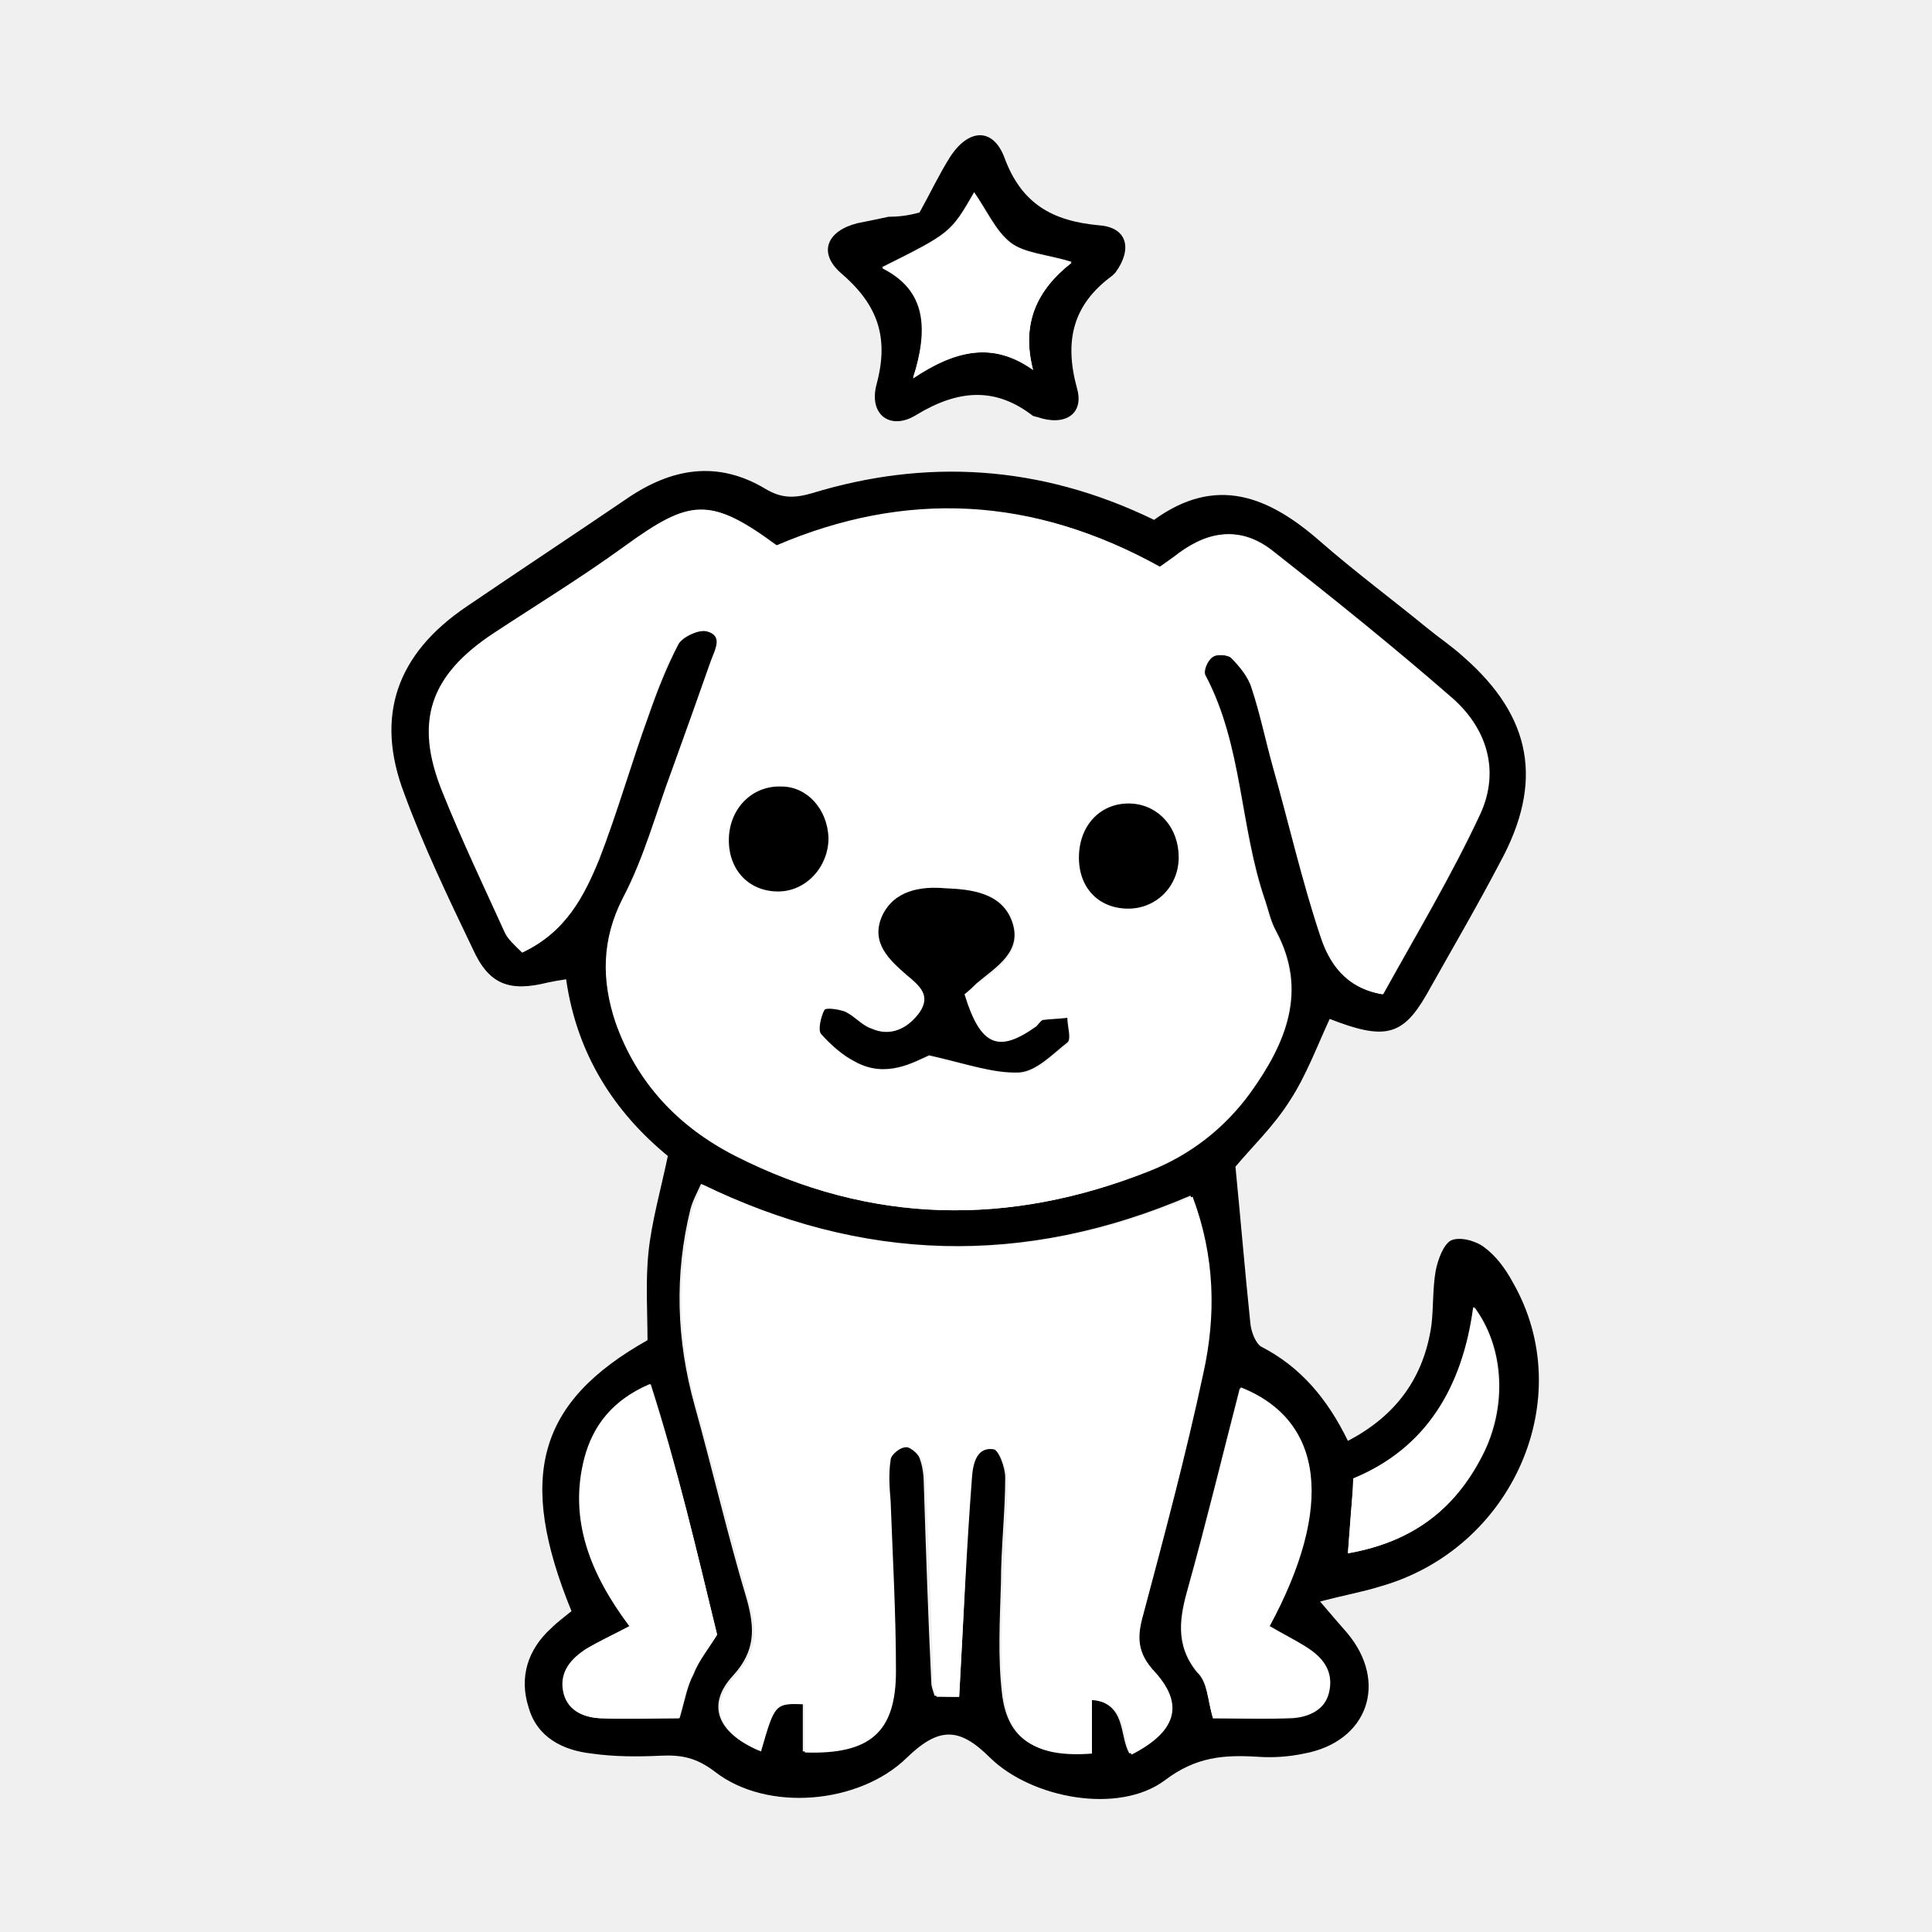
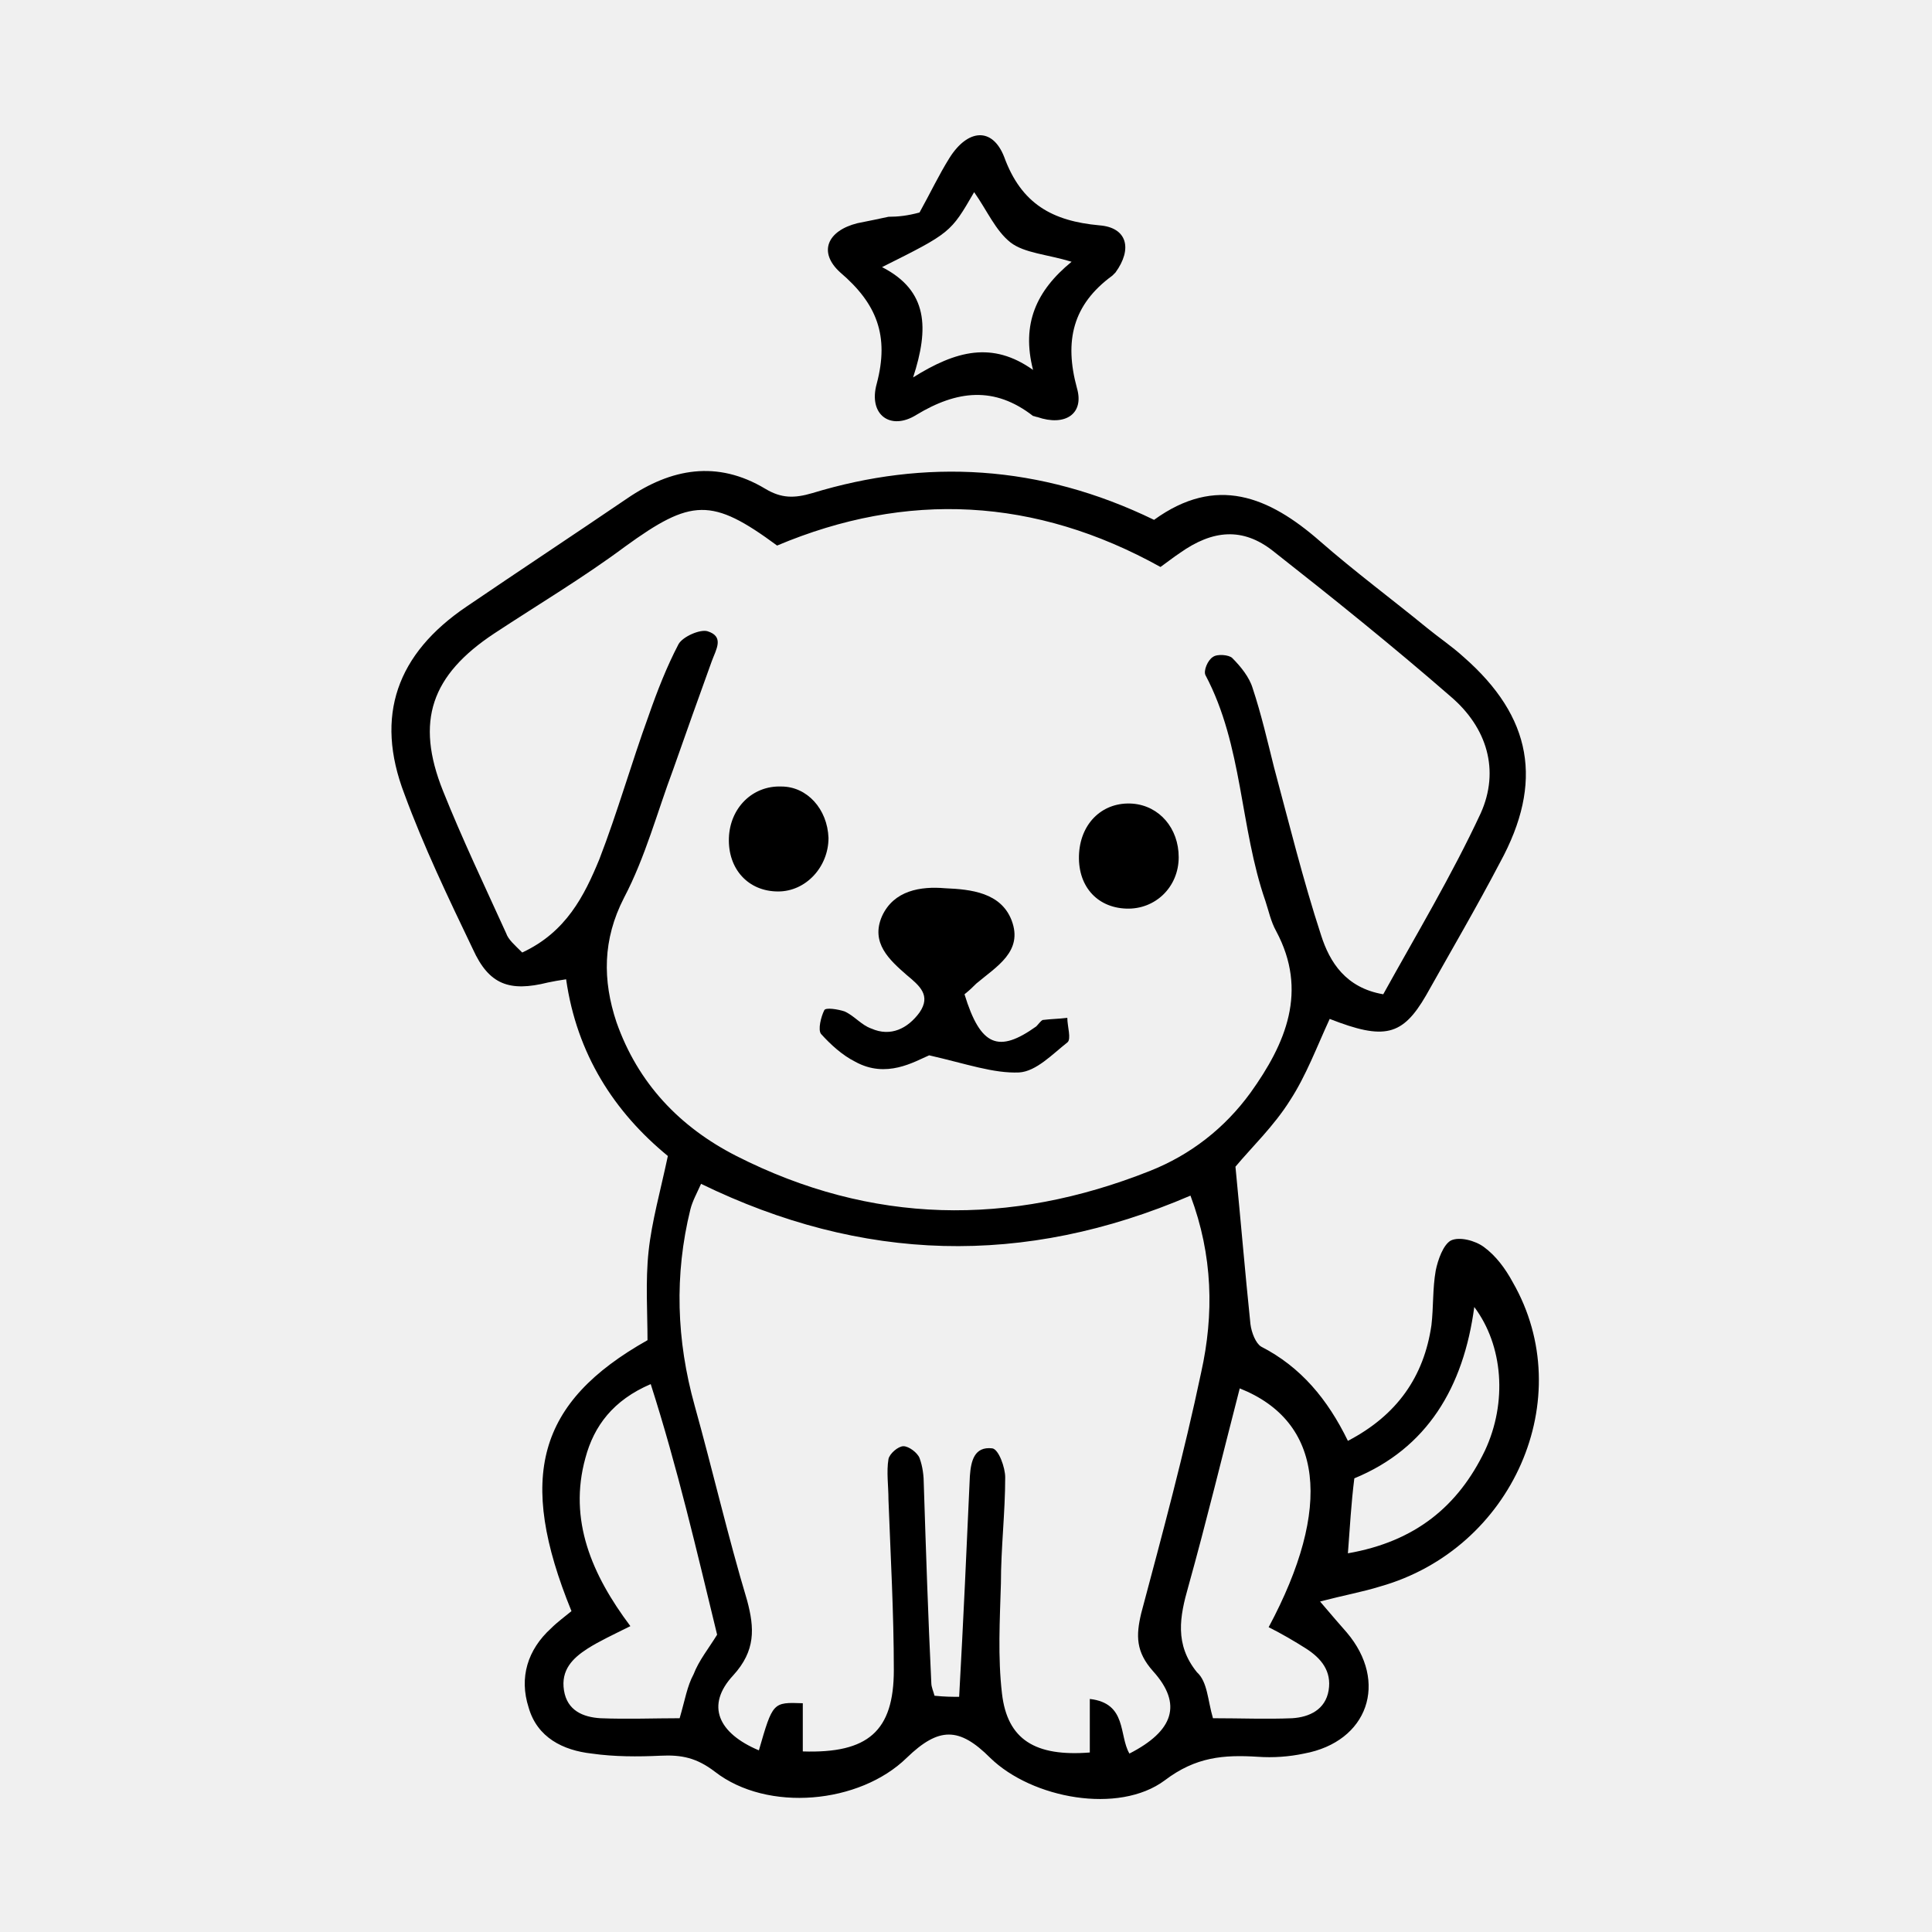
<svg xmlns="http://www.w3.org/2000/svg" viewBox="683.438 343.958 180.403 180.403">
  <g>
    <path d="M791.2,392.5c5.8-4.2,10.7-2.2,15.5,2c3.2,2.8,6.7,5.4,10,8.1c1.1,0.9,2.3,1.7,3.4,2.7c6.4,5.6,7.5,11.7,3.4,19.2   c-2.2,4.2-4.6,8.3-6.9,12.4c-2.2,3.8-3.9,4.2-9,2.2c-1.2,2.6-2.2,5.3-3.7,7.6c-1.5,2.4-3.6,4.4-5.1,6.2c0.5,5.1,0.9,9.9,1.4,14.7   c0.1,0.8,0.5,1.8,1,2.1c3.7,1.9,6.2,4.9,8.1,8.8c4.6-2.4,7.1-6,7.8-10.8c0.2-1.7,0.1-3.4,0.4-5.1c0.2-1,0.7-2.4,1.4-2.8   c0.8-0.4,2.3,0,3.1,0.6c1.1,0.8,2,2,2.7,3.3c6.2,10.8,0,24.9-12.4,28.4c-1.6,0.5-3.3,0.8-5.6,1.4c1.1,1.3,1.8,2.1,2.5,2.9   c3.9,4.6,2,10.2-4,11.3c-1.4,0.3-2.9,0.4-4.3,0.3c-3.2-0.2-5.8,0-8.7,2.2c-4.3,3.2-12.4,1.7-16.3-2.1c-2.9-2.9-4.8-2.9-7.8,0   c-4.4,4.3-13,5.1-17.9,1.3c-1.7-1.3-3.1-1.6-5.1-1.5c-2.1,0.1-4.3,0.1-6.4-0.2c-2.7-0.3-5.1-1.5-5.9-4.3c-0.9-2.8-0.1-5.4,2.1-7.4   c0.6-0.6,1.3-1.1,1.9-1.6c-5.1-12.5-3.2-19.5,7.1-25.3c0-2.6-0.2-5.5,0.1-8.3c0.3-2.8,1.1-5.6,1.8-8.9c-5-4.1-8.5-9.5-9.5-16.5   c-0.7,0.1-1.2,0.2-1.7,0.3c-3.6,0.9-5.5,0.2-7-3.1c-2.3-4.8-4.6-9.6-6.4-14.5c-2.8-7.3-0.7-13.1,5.8-17.5c5-3.4,10-6.7,15-10.1   c4.1-2.8,8.4-3.6,12.9-0.9c1.5,0.9,2.7,0.9,4.4,0.4C769.8,386.8,780.5,387.3,791.2,392.5z M732.2,432.9c4.1-1.9,5.8-5.3,7.2-8.7   c1.7-4.4,3-9,4.6-13.4c0.8-2.3,1.7-4.6,2.8-6.7c0.4-0.7,2-1.4,2.7-1.2c1.6,0.5,0.8,1.7,0.4,2.8c-1.2,3.3-2.4,6.7-3.6,10.1   c-1.5,4-2.6,8.2-4.6,12c-2,3.9-2,7.7-0.7,11.6c2,5.7,5.9,9.8,11.2,12.5c12.6,6.4,25.5,6.6,38.6,1.4c3.8-1.5,7-4,9.4-7.3   c3.3-4.6,5.4-9.5,2.4-15.1c-0.5-0.9-0.7-1.9-1-2.8c-2.4-6.9-2.1-14.5-5.6-21.1c-0.2-0.4,0.2-1.4,0.7-1.7c0.4-0.3,1.5-0.2,1.8,0.1   c0.8,0.8,1.6,1.8,1.9,2.8c0.8,2.4,1.4,5,2,7.4c1.4,5.2,2.7,10.5,4.4,15.7c0.8,2.5,2.3,4.9,5.8,5.5c3.1-5.6,6.4-11.1,9.1-16.9   c1.8-4,0.6-8-2.8-10.9c-5.4-4.7-11-9.2-16.6-13.6c-2.8-2.2-5.6-2-8.7,0.2c-0.6,0.4-1.1,0.8-1.8,1.3c-11.7-6.5-23.7-7.1-35.8-2   c-6.1-4.5-8-4.4-14.2,0.1c-3.9,2.9-8.1,5.4-12.2,8.1c-5.9,3.9-7.4,8.2-4.8,14.7c1.8,4.5,3.9,8.9,5.9,13.3   C730.9,431.7,731.5,432.2,732.2,432.9z M773,502.4c0.4-7.2,0.7-13.9,1-20.6c0.1-1.4,0.4-2.8,2.1-2.6c0.6,0.1,1.2,1.8,1.2,2.7   c0,3.3-0.4,6.6-0.4,9.9c-0.1,3.4-0.3,6.9,0.1,10.3c0.5,4.3,3.1,5.9,8.2,5.5c0-1.6,0-3.2,0-5c3.5,0.4,2.7,3.4,3.7,5.1   c4.1-2.1,5-4.6,2.2-7.7c-1.6-1.8-1.6-3.3-1.1-5.4c2-7.5,4-14.9,5.6-22.5c1.2-5.4,1.1-10.9-1-16.5c-15.6,6.7-30.7,6.2-45.7-1.1   c-0.4,0.9-0.8,1.6-1,2.4c-1.5,6.1-1.3,12.2,0.4,18.3c1.7,6.1,3.1,12.2,4.9,18.2c0.7,2.6,0.8,4.7-1.3,7c-2.6,2.8-1.4,5.4,2.4,7   c1.3-4.5,1.3-4.5,4.1-4.4c0,1.5,0,3,0,4.5c6.1,0.2,8.5-1.9,8.5-7.6c0-5.3-0.3-10.6-0.5-15.9c0-1.3-0.2-2.6,0-3.8   c0.1-0.5,0.9-1.2,1.4-1.2c0.5,0,1.3,0.6,1.5,1.1c0.3,0.8,0.4,1.7,0.4,2.5c0.2,6.2,0.4,12.3,0.7,18.5c0,0.4,0.2,0.8,0.3,1.2   C771.7,502.4,772.3,502.4,773,502.4z M750.4,496.6c-1.9-7.8-3.7-15.6-6.2-23.4c-3.5,1.5-5.3,3.9-6.1,6.9   c-1.6,5.8,0.6,10.9,4.2,15.7c-1.6,0.8-2.9,1.4-4,2.1c-1.4,0.9-2.5,2-2.2,3.9c0.3,1.9,1.8,2.5,3.4,2.6c2.5,0.1,5.1,0,7.4,0   c0.5-1.7,0.7-3,1.3-4.1C748.7,499,749.6,497.9,750.4,496.6z M796.7,504.4c2.6,0,5,0.1,7.4,0c1.6-0.1,3.1-0.8,3.4-2.6   c0.3-1.8-0.7-3-2.1-3.9c-1.1-0.7-2.3-1.4-3.5-2c6-11.2,5.1-19.2-2.7-22.3c-1.6,6.2-3.1,12.4-4.8,18.5c-0.8,2.8-1.3,5.4,0.8,8   C796.2,501,796.2,502.7,796.7,504.4z M809.3,489c6.3-1.1,10.3-4.4,12.8-9.6c2.1-4.5,1.7-9.8-1-13.4c-1,7.5-4.4,13.2-11.2,16   C809.6,484.4,809.5,486.4,809.3,489z" fill="rgb(0, 0, 0)" />
    <path d="M769.3,363.8c1-1.8,1.8-3.5,2.8-5.1c1.7-2.7,4-2.9,5.1-0.1c1.6,4.4,4.5,6,8.9,6.4c2.6,0.2,3.1,2.2,1.5,4.4   c-0.1,0.1-0.2,0.2-0.3,0.3c-3.7,2.7-4.5,6.1-3.3,10.5c0.7,2.4-1.1,3.6-3.7,2.7c-0.1,0-0.3-0.1-0.4-0.1c-3.6-2.8-7.1-2.4-10.9-0.1   c-2.4,1.5-4.5,0-3.7-2.9c1.2-4.5,0-7.5-3.4-10.4c-2.1-1.9-1.2-3.9,1.6-4.6c1-0.2,2-0.4,2.9-0.6   C767.3,364.2,768.2,364.1,769.3,363.8z M779.9,378.5c-1.1-4.3,0.3-7.4,3.6-10.1c-2.3-0.7-4.4-0.8-5.7-1.8c-1.4-1.1-2.2-3-3.4-4.7   c-2.2,3.8-2.2,3.8-8.6,7c4.3,2.2,4.4,5.7,2.9,10.3C772.7,376.7,776.1,375.8,779.9,378.5z" fill="rgb(0, 0, 0)" />
-     <path d="M732.2,432.9c-0.7-0.7-1.3-1.2-1.6-1.8c-2-4.4-4.1-8.8-5.9-13.3c-2.6-6.5-1.1-10.8,4.8-14.7   c4.1-2.7,8.2-5.2,12.2-8.1c6.2-4.5,8-4.7,14.2-0.1c12.1-5.2,24.1-4.6,35.8,2c0.7-0.5,1.3-0.9,1.8-1.3c3-2.2,5.8-2.4,8.7-0.2   c5.6,4.4,11.2,8.9,16.6,13.6c3.4,2.9,4.7,6.9,2.8,10.9c-2.7,5.8-6,11.3-9.1,16.9c-3.5-0.6-5-3-5.8-5.5c-1.7-5.1-2.9-10.4-4.4-15.7   c-0.7-2.5-1.2-5-2-7.4c-0.3-1-1.1-2-1.9-2.8c-0.3-0.3-1.4-0.4-1.8-0.1c-0.4,0.3-0.9,1.4-0.7,1.7c3.6,6.6,3.2,14.2,5.6,21.1   c0.3,0.9,0.5,2,1,2.8c3,5.7,0.9,10.6-2.4,15.1c-2.4,3.3-5.6,5.8-9.4,7.3c-13,5.2-26,5-38.6-1.4c-5.3-2.7-9.2-6.8-11.2-12.5   c-1.3-3.9-1.3-7.7,0.7-11.6c2-3.8,3.1-8,4.6-12c1.2-3.3,2.4-6.7,3.6-10.1c0.4-1.1,1.2-2.4-0.4-2.8c-0.8-0.2-2.3,0.5-2.7,1.2   c-1.2,2.1-2,4.4-2.8,6.7c-1.6,4.5-2.8,9-4.6,13.4C738,427.6,736.2,431,732.2,432.9z M773.5,436.8c0.5-0.4,0.8-0.6,1.2-0.9   c1.9-1.5,4.4-3,3.3-5.9c-1-2.6-3.8-2.8-6.2-3c-2.3-0.1-4.8,0.2-5.9,2.6c-1.1,2.5,0.7,4.1,2.3,5.5c1.2,1,2.3,2,1.2,3.5   c-1.1,1.5-2.7,2.2-4.5,1.5c-0.9-0.4-1.6-1.2-2.5-1.6c-0.6-0.3-1.8-0.4-1.9-0.1c-0.4,0.6-0.7,1.8-0.3,2.2c0.9,1,2,2,3.2,2.6   c2.9,1.5,5.5-0.1,6.9-0.6c3.6,0.7,6,1.7,8.4,1.6c1.6-0.1,3.1-1.7,4.5-2.8c0.4-0.3,0-1.5,0-2.3c-0.8,0.1-1.5,0.1-2.3,0.2   c-0.2,0-0.4,0.4-0.6,0.6C776.7,442.3,775,441.7,773.5,436.8z M788.6,428.8c2.7,0.1,4.9-2,4.9-4.8c0-2.7-1.8-4.8-4.3-5   c-2.8-0.2-4.9,1.7-5,4.6C784.1,426.6,785.9,428.7,788.6,428.8z M756.1,427.2c2.7,0,4.8-2.2,4.7-5c-0.1-2.7-2-4.8-4.4-4.8   c-2.7,0-4.8,2.1-4.9,4.8C751.3,425.1,753.3,427.1,756.1,427.2z" fill="rgb(255, 255, 255)" />
-     <path d="M773,502.4c-0.7,0-1.3,0-2.1,0c-0.1-0.4-0.3-0.8-0.3-1.2c-0.2-6.2-0.4-12.3-0.7-18.5c0-0.9-0.1-1.8-0.4-2.5   c-0.2-0.5-1-1.2-1.5-1.1c-0.5,0-1.4,0.7-1.4,1.2c-0.2,1.3-0.1,2.6,0,3.8c0.2,5.3,0.5,10.6,0.5,15.9c0,5.7-2.4,7.8-8.5,7.6   c0-1.5,0-3,0-4.5c-2.8-0.1-2.8-0.1-4.1,4.4c-3.9-1.6-5-4.2-2.4-7c2.1-2.3,2.1-4.4,1.3-7c-1.7-6.1-3.2-12.2-4.9-18.2   c-1.7-6.1-1.9-12.1-0.4-18.3c0.2-0.8,0.6-1.6,1-2.4c15,7.3,30,7.7,45.7,1.1c2.1,5.6,2.2,11.1,1,16.5c-1.6,7.5-3.6,15-5.6,22.5   c-0.6,2.1-0.6,3.6,1.1,5.4c2.8,3.1,1.9,5.6-2.2,7.7c-1-1.7-0.2-4.8-3.7-5.1c0,1.8,0,3.4,0,5c-5.1,0.4-7.7-1.2-8.2-5.5   c-0.4-3.4-0.2-6.9-0.1-10.3c0.1-3.3,0.4-6.6,0.4-9.9c0-0.9-0.7-2.6-1.2-2.7c-1.6-0.3-2,1.2-2.1,2.6   C773.7,488.4,773.4,495.2,773,502.4z" fill="rgb(255, 255, 255)" />
-     <path d="M750.4,496.6c-0.8,1.3-1.7,2.4-2.3,3.7c-0.5,1.1-0.8,2.4-1.3,4.1c-2.3,0-4.9,0.1-7.4,0   c-1.6-0.1-3.1-0.8-3.4-2.6c-0.3-1.8,0.8-3,2.2-3.9c1.2-0.7,2.5-1.3,4-2.1c-3.6-4.8-5.7-9.9-4.2-15.7c0.8-3,2.6-5.4,6.1-6.9   C746.7,481,748.5,488.8,750.4,496.6z" fill="rgb(255, 255, 255)" />
-     <path d="M796.7,504.4c-0.5-1.7-0.5-3.4-1.4-4.4c-2.2-2.6-1.6-5.2-0.8-8c1.7-6.1,3.2-12.3,4.8-18.5   c7.8,3.1,8.7,11.2,2.7,22.3c1.2,0.7,2.4,1.3,3.5,2c1.4,0.9,2.4,2.1,2.1,3.9c-0.3,1.9-1.8,2.5-3.4,2.6   C801.8,504.5,799.3,504.4,796.7,504.4z" fill="rgb(255, 255, 255)" />
-     <path d="M809.3,489c0.2-2.7,0.4-4.7,0.5-7c6.8-2.8,10.2-8.5,11.2-16c2.7,3.6,3.1,8.8,1,13.4   C819.6,484.6,815.6,487.9,809.3,489z" fill="rgb(255, 255, 255)" />
-     <path d="M779.9,378.5c-3.8-2.7-7.3-1.8-11.2,0.8c1.4-4.6,1.3-8.2-2.9-10.3c6.5-3.2,6.5-3.2,8.6-7   c1.1,1.7,1.9,3.6,3.4,4.7c1.4,1,3.4,1.1,5.7,1.8C780.2,371.1,778.8,374.2,779.9,378.5z" fill="rgb(255, 255, 255)" />
+     <path d="M732.2,432.9c-0.7-0.7-1.3-1.2-1.6-1.8c-2-4.4-4.1-8.8-5.9-13.3c-2.6-6.5-1.1-10.8,4.8-14.7   c4.1-2.7,8.2-5.2,12.2-8.1c6.2-4.5,8-4.7,14.2-0.1c12.1-5.2,24.1-4.6,35.8,2c0.7-0.5,1.3-0.9,1.8-1.3c3-2.2,5.8-2.4,8.7-0.2   c5.6,4.4,11.2,8.9,16.6,13.6c3.4,2.9,4.7,6.9,2.8,10.9c-2.7,5.8-6,11.3-9.1,16.9c-3.5-0.6-5-3-5.8-5.5c-1.7-5.1-2.9-10.4-4.4-15.7   c-0.7-2.5-1.2-5-2-7.4c-0.3-1-1.1-2-1.9-2.8c-0.3-0.3-1.4-0.4-1.8-0.1c-0.4,0.3-0.9,1.4-0.7,1.7c3.6,6.6,3.2,14.2,5.6,21.1   c0.3,0.9,0.5,2,1,2.8c3,5.7,0.9,10.6-2.4,15.1c-2.4,3.3-5.6,5.8-9.4,7.3c-13,5.2-26,5-38.6-1.4c-5.3-2.7-9.2-6.8-11.2-12.5   c-1.3-3.9-1.3-7.7,0.7-11.6c2-3.8,3.1-8,4.6-12c1.2-3.3,2.4-6.7,3.6-10.1c0.4-1.1,1.2-2.4-0.4-2.8c-0.8-0.2-2.3,0.5-2.7,1.2   c-1.2,2.1-2,4.4-2.8,6.7c-1.6,4.5-2.8,9-4.6,13.4C738,427.6,736.2,431,732.2,432.9z M773.5,436.8c0.5-0.4,0.8-0.6,1.2-0.9   c1.9-1.5,4.4-3,3.3-5.9c-1-2.6-3.8-2.8-6.2-3c-2.3-0.1-4.8,0.2-5.9,2.6c-1.1,2.5,0.7,4.1,2.3,5.5c1.2,1,2.3,2,1.2,3.5   c-1.1,1.5-2.7,2.2-4.5,1.5c-0.9-0.4-1.6-1.2-2.5-1.6c-0.6-0.3-1.8-0.4-1.9-0.1c-0.4,0.6-0.7,1.8-0.3,2.2c0.9,1,2,2,3.2,2.6   c2.9,1.5,5.5-0.1,6.9-0.6c3.6,0.7,6,1.7,8.4,1.6c1.6-0.1,3.1-1.7,4.5-2.8c0.4-0.3,0-1.5,0-2.3c-0.8,0.1-1.5,0.1-2.3,0.2   c-0.2,0-0.4,0.4-0.6,0.6C776.7,442.3,775,441.7,773.5,436.8z M788.6,428.8c2.7,0.1,4.9-2,4.9-4.8c0-2.7-1.8-4.8-4.3-5   c-2.8-0.2-4.9,1.7-5,4.6C784.1,426.6,785.9,428.7,788.6,428.8z M756.1,427.2c2.7,0,4.8-2.2,4.7-5c-0.1-2.7-2-4.8-4.4-4.8   c-2.7,0-4.8,2.1-4.9,4.8C751.3,425.1,753.3,427.1,756.1,427.2z" fill="none" data-pawn-backing-fill="white" />
+     <path d="M773,502.4c-0.7,0-1.3,0-2.1,0c-0.1-0.4-0.3-0.8-0.3-1.2c-0.2-6.2-0.4-12.3-0.7-18.5c0-0.9-0.1-1.8-0.4-2.5   c-0.2-0.5-1-1.2-1.5-1.1c-0.5,0-1.4,0.7-1.4,1.2c-0.2,1.3-0.1,2.6,0,3.8c0.2,5.3,0.5,10.6,0.5,15.9c0,5.7-2.4,7.8-8.5,7.6   c0-1.5,0-3,0-4.5c-2.8-0.1-2.8-0.1-4.1,4.4c-3.9-1.6-5-4.2-2.4-7c2.1-2.3,2.1-4.4,1.3-7c-1.7-6.1-3.2-12.2-4.9-18.2   c-1.7-6.1-1.9-12.1-0.4-18.3c0.2-0.8,0.6-1.6,1-2.4c15,7.3,30,7.7,45.7,1.1c2.1,5.6,2.2,11.1,1,16.5c-1.6,7.5-3.6,15-5.6,22.5   c-0.6,2.1-0.6,3.6,1.1,5.4c2.8,3.1,1.9,5.6-2.2,7.7c-1-1.7-0.2-4.8-3.7-5.1c0,1.8,0,3.4,0,5c-5.1,0.4-7.7-1.2-8.2-5.5   c-0.4-3.4-0.2-6.9-0.1-10.3c0.1-3.3,0.4-6.6,0.4-9.9c0-0.9-0.7-2.6-1.2-2.7c-1.6-0.3-2,1.2-2.1,2.6   C773.7,488.4,773.4,495.2,773,502.4z" fill="none" data-pawn-backing-fill="white" />
+     <path d="M750.4,496.6c-0.8,1.3-1.7,2.4-2.3,3.7c-0.5,1.1-0.8,2.4-1.3,4.1c-2.3,0-4.9,0.1-7.4,0   c-1.6-0.1-3.1-0.8-3.4-2.6c-0.3-1.8,0.8-3,2.2-3.9c1.2-0.7,2.5-1.3,4-2.1c-3.6-4.8-5.7-9.9-4.2-15.7c0.8-3,2.6-5.4,6.1-6.9   C746.7,481,748.5,488.8,750.4,496.6z" fill="none" data-pawn-backing-fill="white" />
+     <path d="M796.7,504.4c-0.5-1.7-0.5-3.4-1.4-4.4c-2.2-2.6-1.6-5.2-0.8-8c1.7-6.1,3.2-12.3,4.8-18.5   c7.8,3.1,8.7,11.2,2.7,22.3c1.2,0.7,2.4,1.3,3.5,2c1.4,0.9,2.4,2.1,2.1,3.9c-0.3,1.9-1.8,2.5-3.4,2.6   C801.8,504.5,799.3,504.4,796.7,504.4z" fill="none" data-pawn-backing-fill="white" />
+     <path d="M809.3,489c0.2-2.7,0.4-4.7,0.5-7c6.8-2.8,10.2-8.5,11.2-16c2.7,3.6,3.1,8.8,1,13.4   C819.6,484.6,815.6,487.9,809.3,489z" fill="none" data-pawn-backing-fill="white" />
+     <path d="M779.9,378.5c-3.8-2.7-7.3-1.8-11.2,0.8c1.4-4.6,1.3-8.2-2.9-10.3c6.5-3.2,6.5-3.2,8.6-7   c1.1,1.7,1.9,3.6,3.4,4.7c1.4,1,3.4,1.1,5.7,1.8C780.2,371.1,778.8,374.2,779.9,378.5z" fill="none" data-pawn-backing-fill="white" />
    <path d="M773.5,436.8c1.5,4.9,3.2,5.5,6.7,3c0.2-0.2,0.4-0.5,0.6-0.6c0.8-0.1,1.5-0.1,2.3-0.2c0,0.8,0.4,2,0,2.3   c-1.4,1.1-2.9,2.7-4.5,2.8c-2.4,0.1-4.9-0.8-8.4-1.6c-1.4,0.6-4,2.2-6.9,0.6c-1.2-0.6-2.3-1.6-3.2-2.6c-0.3-0.4,0-1.6,0.3-2.2   c0.1-0.3,1.3-0.1,1.9,0.1c0.9,0.4,1.6,1.3,2.5,1.6c1.8,0.8,3.4,0,4.5-1.5c1.1-1.6,0-2.5-1.2-3.5c-1.6-1.4-3.4-3-2.3-5.5   c1.1-2.4,3.6-2.8,5.9-2.6c2.4,0.1,5.2,0.4,6.2,3c1.1,2.9-1.4,4.3-3.3,5.9C774.3,436.1,774,436.4,773.5,436.8z" fill="rgb(0, 0, 0)" />
    <path d="M788.6,428.8c-2.8-0.1-4.6-2.2-4.4-5.2c0.2-2.9,2.3-4.8,5-4.6c2.5,0.2,4.3,2.3,4.3,5C793.5,426.8,791.3,428.9,788.6,428.8z   " fill="rgb(0, 0, 0)" />
    <path d="M756.1,427.2c-2.8,0-4.7-2.1-4.6-5c0.1-2.8,2.2-4.9,4.9-4.8c2.4,0,4.3,2.1,4.4,4.8C760.8,424.9,758.7,427.2,756.1,427.2z" fill="rgb(0, 0, 0)" />
  </g>
</svg>
